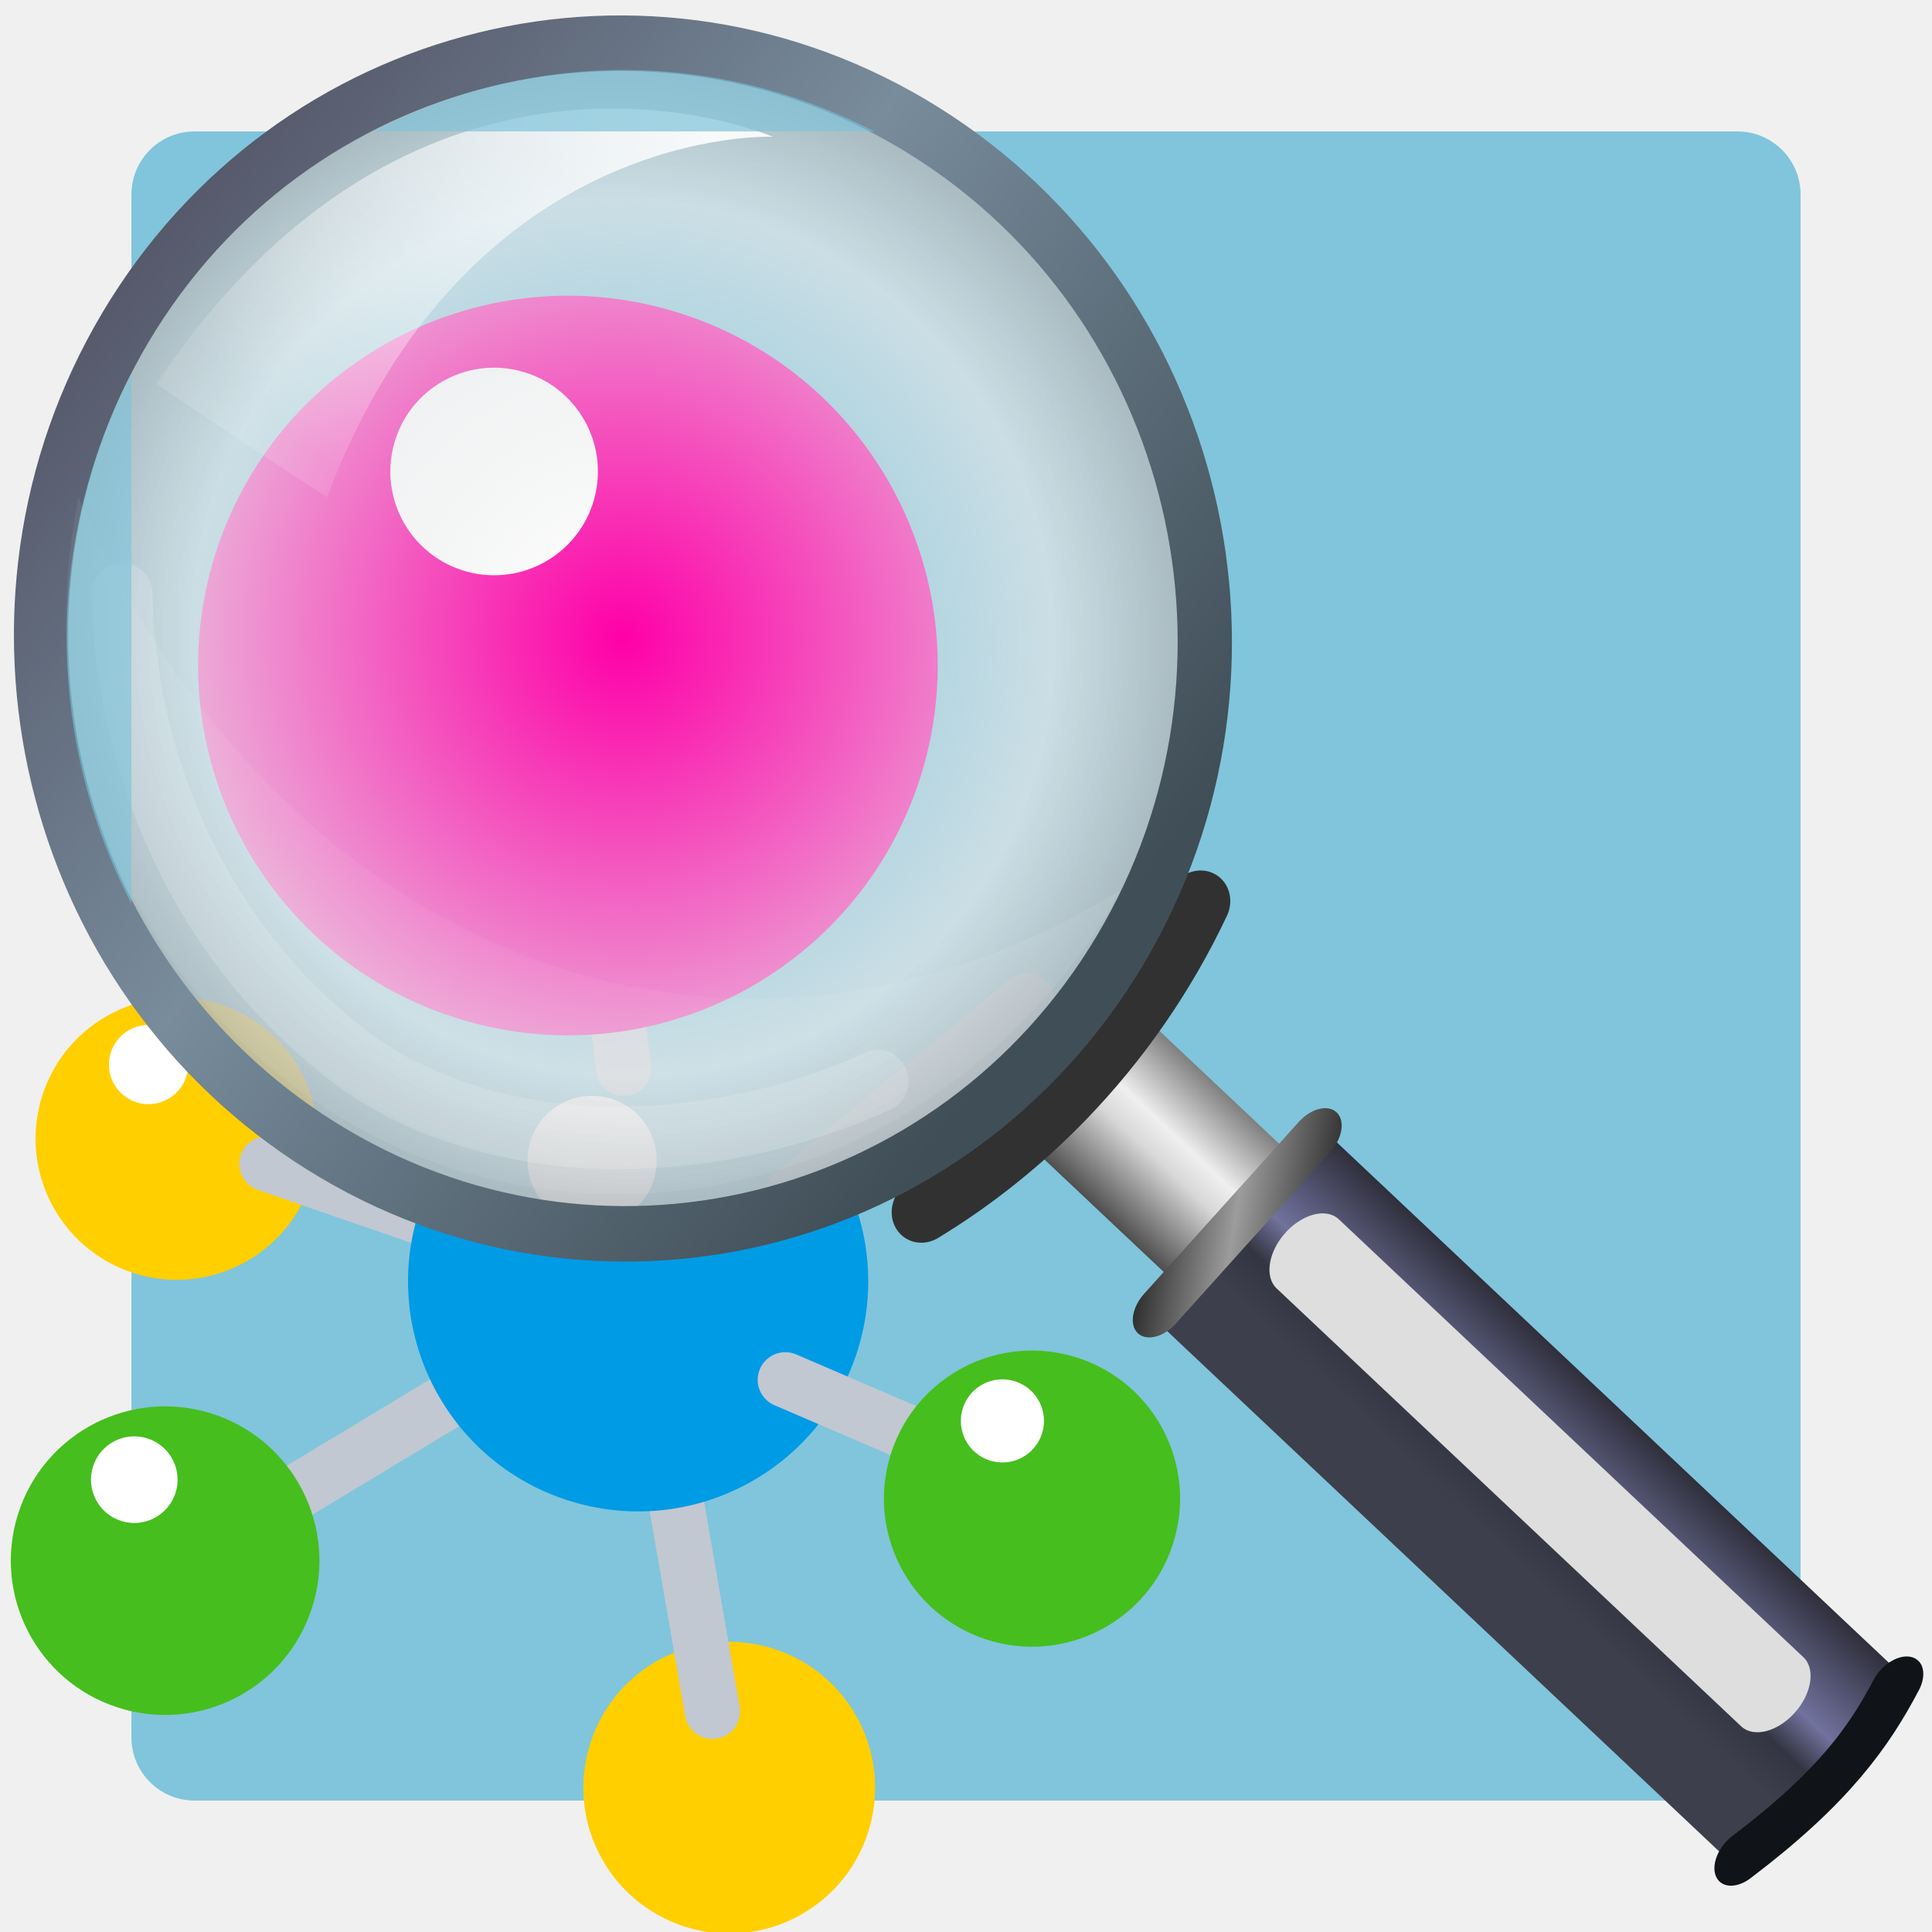
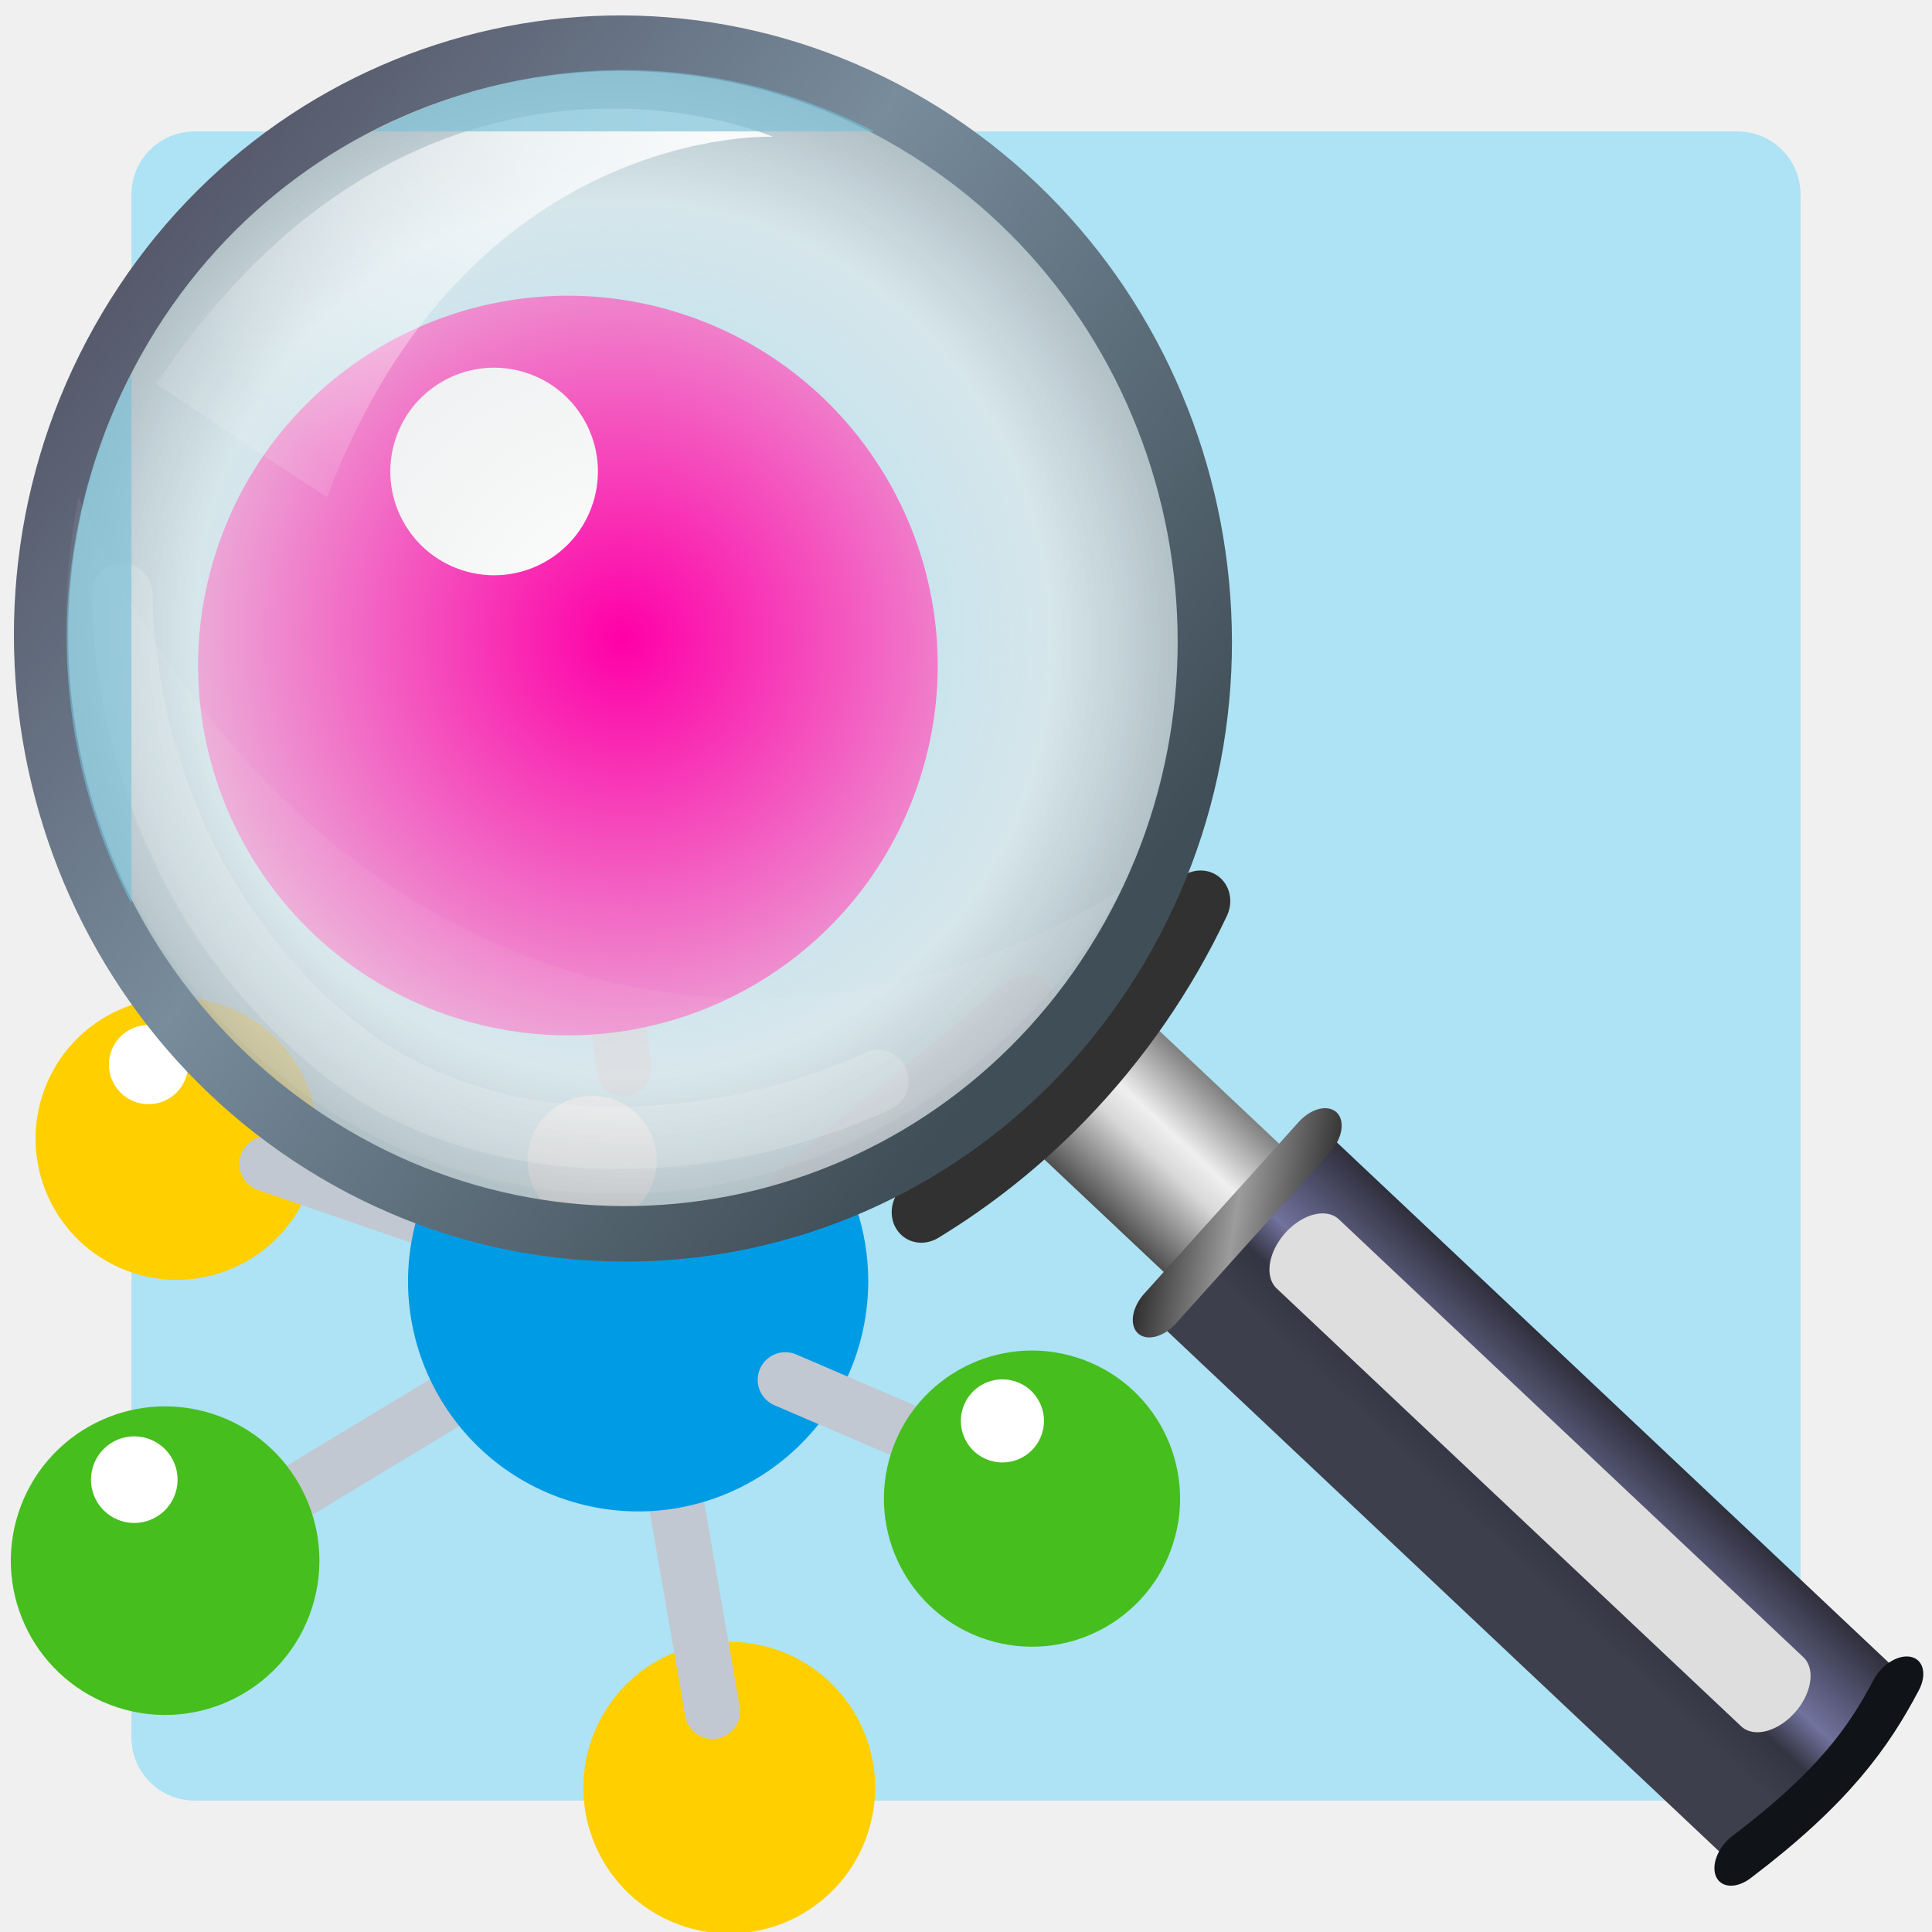
<svg xmlns="http://www.w3.org/2000/svg" xmlns:xlink="http://www.w3.org/1999/xlink" width="100" height="100" viewBox="0 0 26.458 26.458" version="1.1" id="svg2787" xml:space="preserve">
  <defs id="defs2784">
    <rect x="107" y="58" width="287" height="31" id="rect15737" />
    <linearGradient id="linearGradient54144">
      <stop style="stop-color:#ff8c9d;stop-opacity:1;" offset="0.128" id="stop54138" />
      <stop style="stop-color:#ff263f;stop-opacity:1;" offset="0.531" id="stop54140" />
      <stop style="stop-color:#d60019;stop-opacity:1;" offset="0.868" id="stop54142" />
    </linearGradient>
    <linearGradient id="linearGradient53901">
      <stop style="stop-color:#b0b0b0;stop-opacity:1;" offset="0.195" id="stop53899" />
      <stop style="stop-color:#707070;stop-opacity:1;" offset="0.761" id="stop53925" />
      <stop style="stop-color:#313131;stop-opacity:1;" offset="1" id="stop53897" />
    </linearGradient>
    <radialGradient xlink:href="#linearGradient53901" id="radialGradient53903-8" cx="33.789" cy="5.567" fx="33.789" fy="5.567" r="1.777" gradientUnits="userSpaceOnUse" gradientTransform="matrix(0.2905311,1.990676,-1.816621,0.2651287,41.64254,-64.46696)" />
    <radialGradient xlink:href="#linearGradient53901" id="radialGradient53903-7-4" cx="33.789" cy="5.567" fx="33.789" fy="5.567" r="1.777" gradientUnits="userSpaceOnUse" gradientTransform="matrix(0.2905311,1.990676,-1.816621,0.2651287,41.64254,-64.46696)" />
    <radialGradient xlink:href="#linearGradient53901" id="radialGradient53903-7-1-67" cx="33.789" cy="5.567" fx="33.789" fy="5.567" r="1.777" gradientUnits="userSpaceOnUse" gradientTransform="matrix(0.2905311,1.990676,-1.816621,0.2651287,41.64254,-64.46696)" />
    <radialGradient xlink:href="#linearGradient54144" id="radialGradient53903-7-1-6-5" cx="33.789" cy="5.567" fx="33.789" fy="5.567" r="1.777" gradientUnits="userSpaceOnUse" gradientTransform="matrix(0.4088804,2.801588,-2.556631,0.3731302,-15.86866,-87.00439)" />
    <mask maskUnits="userSpaceOnUse" id="mask17640-1">
      <path style="fill:#ffffff;stroke:#c0e506;stroke-width:0;stroke-linecap:square;stroke-linejoin:round;stroke-miterlimit:8;stroke-dasharray:none;paint-order:fill markers stroke;stop-color:#000000" d="m -100.542,15.346 c 3.307,0 8.202,-0.529 14.552,6.35 6.35,6.879 9.657,14.155 7.408,17.727 -2.249,3.572 -6.218,3.704 -9.128,1.191 -2.91,-2.514 -6.615,-7.541 -8.731,-9.657 -2.117,-2.117 -10.597,-4.406 -9.79,-9.657 0.794,-5.159 4.101,-5.424 5.689,-5.953 z" id="path17642-9" />
    </mask>
    <mask maskUnits="userSpaceOnUse" id="mask18243">
      <path id="path18245" style="fill:#ffffff;fill-rule:evenodd;stroke:#c0e506;stroke-width:0;stroke-dasharray:none;stroke-opacity:1" d="m -17.735,0.44 c 0.623,3.741 3.861,6.483 7.655,6.483 2.606,0 5.039,-1.308 6.475,-3.481 L -5.787,14.682 C -12.387,17.764 -19.231,21.52 -20.52,9.865 Z" />
    </mask>
    <mask maskUnits="userSpaceOnUse" id="mask26974">
      <path id="path26976" style="fill:#ffffff;fill-rule:evenodd;stroke:#c0e506;stroke-width:0;stroke-dasharray:none;stroke-opacity:1" d="M 4.457,9.336 C 5.08,13.077 8.318,15.819 12.112,15.819 c 2.606,-10e-7 5.039,-1.308 6.475,-3.481 L 16.405,23.579 C 9.805,26.66 2.96,30.417 1.672,18.761 Z" />
    </mask>
    <mask maskUnits="userSpaceOnUse" id="mask52005">
      <circle style="fill:#ffffff;fill-rule:evenodd;stroke-width:0.265" id="circle52007" cx="10.457" cy="7.754" r="7.767" />
    </mask>
    <mask maskUnits="userSpaceOnUse" id="mask52005-7">
      <circle style="fill:#ffffff;fill-rule:evenodd;stroke-width:0.265" id="circle52007-2" cx="10.457" cy="7.754" r="7.767" />
    </mask>
    <mask maskUnits="userSpaceOnUse" id="mask52191">
      <circle style="fill:#ffffff;fill-rule:evenodd;stroke-width:0.241" id="circle52193" cx="10.457" cy="7.754" r="7.06" />
    </mask>
    <linearGradient xlink:href="#linearGradient38127" id="linearGradient38129-6" x1="12.909" y1="22.918" x2="14.499" y2="22.918" gradientUnits="userSpaceOnUse" gradientTransform="translate(-0.264544,-2.550487)" />
    <linearGradient id="linearGradient38127">
      <stop style="stop-color:#4e4e4e;stop-opacity:1;" offset="0" id="stop38123" />
      <stop style="stop-color:#d8d8d8;stop-opacity:1;" offset="0.449" id="stop38133" />
      <stop style="stop-color:#efefef;stop-opacity:1;" offset="0.618" id="stop38125" />
      <stop style="stop-color:#818181;stop-opacity:1;" offset="0.995" id="stop38131" />
    </linearGradient>
    <linearGradient xlink:href="#linearGradient38139" id="linearGradient38141-3" x1="12.582" y1="30.449" x2="14.92" y2="30.449" gradientUnits="userSpaceOnUse" gradientTransform="matrix(1,0,0,0.8283544,-27.19072,1.598013)" />
    <linearGradient id="linearGradient38139">
      <stop style="stop-color:#2f2f3c;stop-opacity:1;" offset="0" id="stop38137" />
      <stop style="stop-color:#71729d;stop-opacity:1;" offset="0.381" id="stop39164" />
      <stop style="stop-color:#343542;stop-opacity:1;" offset="0.539" id="stop39166" />
      <stop style="stop-color:#3e3f4d;stop-opacity:1;" offset="0.719" id="stop38135" />
    </linearGradient>
    <linearGradient xlink:href="#linearGradient39573" id="linearGradient39575-7" x1="16.454" y1="17.511" x2="18.568" y2="17.511" gradientUnits="userSpaceOnUse" gradientTransform="rotate(45,11.01066,14.44584)" />
    <linearGradient id="linearGradient39573">
      <stop style="stop-color:#2f2f2f;stop-opacity:1;" offset="0" id="stop39569" />
      <stop style="stop-color:#9c9c9c;stop-opacity:0.998;" offset="0.485" id="stop39571" />
      <stop style="stop-color:#393939;stop-opacity:0.996;" offset="0.984" id="stop39577" />
    </linearGradient>
    <radialGradient xlink:href="#linearGradient36468" id="radialGradient36470-0" cx="12.171" cy="-24.143" fx="12.171" fy="-24.143" r="8.485" gradientUnits="userSpaceOnUse" gradientTransform="matrix(1,0,-1.2016287e-8,0.9904947,-1.468128,16.90858)" />
    <linearGradient id="linearGradient36468">
      <stop style="stop-color:#dee0e2;stop-opacity:0;" offset="0" id="stop36466" />
      <stop style="stop-color:#e5e7e8;stop-opacity:0.737;" offset="0.714" id="stop36474" />
      <stop style="stop-color:#a3a9ad;stop-opacity:0.834;" offset="1" id="stop36464" />
    </linearGradient>
    <linearGradient xlink:href="#linearGradient29466" id="linearGradient36439-3" x1="14.255" y1="9.733" x2="32.628" y2="12.171" gradientUnits="userSpaceOnUse" gradientTransform="translate(-13.44051,-19.17599)" />
    <linearGradient id="linearGradient29466">
      <stop style="stop-color:#4e4e60;stop-opacity:1;" offset="0" id="stop29460" />
      <stop style="stop-color:#788c9c;stop-opacity:1;" offset="0.454" id="stop29462" />
      <stop style="stop-color:#404e57;stop-opacity:1;" offset="0.965" id="stop29464" />
    </linearGradient>
    <radialGradient xlink:href="#linearGradient37919" id="radialGradient37923-0" cx="7.364" cy="10.591" fx="7.364" fy="10.591" r="4.219" gradientTransform="matrix(-2.44004,-0.9976718,1.279989,-3.130515,12.76911,49.48994)" gradientUnits="userSpaceOnUse" />
    <linearGradient id="linearGradient37919">
      <stop style="stop-color:#ffffff;stop-opacity:0.093;" offset="0" id="stop37917" />
      <stop style="stop-color:#ffffff;stop-opacity:0.37;" offset="1" id="stop37915" />
    </linearGradient>
    <linearGradient xlink:href="#linearGradient36692" id="linearGradient28977" gradientUnits="userSpaceOnUse" gradientTransform="matrix(1.154021,-0.2548969,0.2297371,1.280404,-9.031648,-1.517699)" x1="13.407" y1="6.325" x2="19.315" y2="7.494" />
    <linearGradient id="linearGradient36692">
      <stop style="stop-color:#ffffff;stop-opacity:0.121;" offset="0" id="stop36690" />
      <stop style="stop-color:#ffffff;stop-opacity:0.896;" offset="1" id="stop36688" />
    </linearGradient>
  </defs>
  <g id="layer1">
-     <rect style="display:inline;fill:#80c5db;fill-opacity:1;fill-rule:evenodd;stroke-width:0.229" id="rect26083-7" width="22.858" height="22.858" x="1.8" y="1.8" rx="0.864" ry="0.864" />
+     <rect style="display:inline;fill:#ade3f4;fill-opacity:1;fill-rule:evenodd;stroke-width:0.229" id="rect26083-7" width="22.858" height="22.858" x="1.8" y="1.8" rx="0.864" ry="0.864" />
    <g id="g67270" transform="matrix(1.486747,0,0,1.486747,66.53692,43.15291)">
      <g id="g54149-3" transform="translate(-55.94171,-12.56592)">
        <path style="fill:#0098ff;fill-opacity:0.674;stroke:#535353;stroke-width:0.9;stroke-linecap:round;stroke-miterlimit:8;stroke-dasharray:none;stroke-opacity:1;paint-order:fill markers stroke;stop-color:#000000" d="m 40.09,13.873 -1.304,6.201" id="path53764-2" />
        <path style="fill:#0098ff;fill-opacity:0.674;stroke:#535353;stroke-width:0.9;stroke-linecap:round;stroke-miterlimit:8;stroke-dasharray:none;stroke-opacity:1;paint-order:fill markers stroke;stop-color:#000000" d="m 43.504,24.304 -4.718,-4.23" id="path53764-3-1" />
        <path style="fill:#0098ff;fill-opacity:0.674;stroke:#535353;stroke-width:0.9;stroke-linecap:round;stroke-miterlimit:8;stroke-dasharray:none;stroke-opacity:1;paint-order:fill markers stroke;stop-color:#000000" d="m 32.763,22.046 6.023,-1.971" id="path53764-3-9-0" />
      </g>
      <g id="g54160-0" transform="translate(-55.94171,-12.56592)">
        <g id="g53985-1">
          <circle style="fill:url(#radialGradient53903-8);fill-opacity:1;fill-rule:evenodd;stroke-width:0.32" id="path53682-7" cx="42.087" cy="5.076" r="2.152" transform="rotate(11.87541)" />
          <path style="fill:#333333;fill-opacity:0.674;stroke:#fdfdfd;stroke-width:0.627;stroke-linecap:round;stroke-miterlimit:8;stroke-dasharray:none;stroke-opacity:1;paint-order:fill markers stroke;stop-color:#000000" d="m 38.889,12.961 c 0.276,-0.428 0.577,-0.605 0.886,-0.705" id="path53981-6" />
        </g>
        <g id="g53985-3-49" transform="translate(3.556189,10.97205)">
          <circle style="fill:url(#radialGradient53903-7-4);fill-opacity:1;fill-rule:evenodd;stroke-width:0.32" id="path53682-6-7" cx="42.087" cy="5.076" r="2.152" transform="rotate(11.87541)" />
          <path style="fill:#333333;fill-opacity:0.674;stroke:#fdfdfd;stroke-width:0.627;stroke-linecap:round;stroke-miterlimit:8;stroke-dasharray:none;stroke-opacity:1;paint-order:fill markers stroke;stop-color:#000000" d="m 38.889,12.961 c 0.276,-0.428 0.577,-0.605 0.886,-0.705" id="path53981-4-3" />
        </g>
        <g id="g53985-3-4-0" transform="translate(-7.674101,8.610487)">
          <circle style="fill:url(#radialGradient53903-7-1-67);fill-opacity:1;fill-rule:evenodd;stroke-width:0.32" id="path53682-6-5-4" cx="42.087" cy="5.076" r="2.152" transform="rotate(11.87541)" />
          <path style="fill:#333333;fill-opacity:0.674;stroke:#fdfdfd;stroke-width:0.627;stroke-linecap:round;stroke-miterlimit:8;stroke-dasharray:none;stroke-opacity:1;paint-order:fill markers stroke;stop-color:#000000" d="m 38.889,12.961 c 0.276,-0.428 0.577,-0.605 0.886,-0.705" id="path53981-4-5-7" />
        </g>
      </g>
      <g id="g63846">
        <circle style="fill:url(#radialGradient53903-7-1-6-5);fill-opacity:1;fill-rule:evenodd;stroke-width:0.451" id="path53682-6-5-0-3" cx="-15.244" cy="10.868" r="3.028" transform="rotate(11.87541)" />
        <path style="fill:#333333;fill-opacity:0.674;stroke:#fdfdfd;stroke-width:0.727;stroke-linecap:round;stroke-miterlimit:8;stroke-dasharray:none;stroke-opacity:1;paint-order:fill markers stroke;stop-color:#000000" d="m -19.052,6.597 c 0.419,-0.824 0.961,-1.118 1.524,-1.266" id="path53981-4-5-3-9" />
      </g>
    </g>
    <path style="fill:#ffffff;stroke:#c0e506;stroke-width:0;stroke-linecap:square;stroke-linejoin:round;stroke-miterlimit:8;stroke-dasharray:none;paint-order:fill markers stroke;stop-color:#000000" d="m -99.886,-17.59 c -1.375,0.405 -3.479,0.796 -5.225,4.265 -1.746,3.469 -2.175,6.721 -0.776,7.843 1.399,1.123 3.067,0.689 3.95,-0.651 0.883,-1.34 1.77,-3.76 2.375,-4.847 0.605,-1.087 3.834,-3.021 2.815,-4.977 -1.001,-1.922 -2.41,-1.621 -3.139,-1.634 z" id="path17642" />
    <text xml:space="preserve" transform="scale(0.2645833)" id="text15735" style="font-weight:bold;font-size:24px;line-height:1.3;font-family:Consolas;-inkscape-font-specification:'Consolas Bold';text-align:center;white-space:pre;shape-inside:url(#rect15737);display:inline;fill:#c0e406;stroke:#c0e506;stroke-width:5.28;stroke-linecap:square;stroke-linejoin:round;stroke-miterlimit:8;paint-order:fill markers stroke;stop-color:#000000" />
    <path style="fill:#bae8f7;fill-opacity:1;stroke:#c0e506;stroke-width:0;stroke-linecap:square;stroke-linejoin:round;stroke-miterlimit:8;stroke-dasharray:none;paint-order:fill markers stroke;stop-color:#000000" d="m -39.289,19.925 11.038,-5.145 3.929,11.693" id="path18175" mask="url(#mask18243)" transform="translate(21.03438,8.665104)" />
    <g id="g27619-6-3" transform="translate(-59.44644,34.40138)">
      <g id="g19183-8-8-2" transform="matrix(0.1841226,0,0,0.1841226,22.45431,19.78512)" style="stroke-width:2.365">
        <circle style="fill:#54b6c2;fill-opacity:1;fill-rule:evenodd;stroke-width:0.626" id="path12329-1-5-1-4" cx="-101.402" cy="-25.163" r="5.332" />
        <circle style="fill:#ffffff;fill-rule:evenodd;stroke-width:0.91" id="path16742-9-0-1" cx="-103.273" cy="-27.502" r="1.497" />
      </g>
      <g id="g19183-8-1-4-5" transform="matrix(0.2165355,0,0,0.2165355,32.75947,27.60012)" style="fill:#2cabbb;fill-opacity:1;stroke-width:2.011">
        <circle style="fill:#2cabbb;fill-opacity:1;fill-rule:evenodd;stroke-width:0.532" id="path12329-1-5-5-4-2" cx="-101.402" cy="-25.163" r="5.332" />
      </g>
      <path style="fill:none;fill-opacity:1;stroke:#95a4b2;stroke-width:0.566;stroke-linecap:round;stroke-linejoin:round;stroke-miterlimit:8;stroke-dasharray:none;stroke-opacity:1;paint-order:fill markers stroke;stop-color:#000000" d="M 10.501,21.695 8.878,20.297" id="path16664-9-0-3-0" />
      <g id="g19183-3-6-3-6" transform="matrix(0.1999452,0,0,0.1999452,27.43608,18.36923)" style="stroke-width:2.178">
        <circle style="fill:#ff7d00;fill-opacity:1;fill-rule:evenodd;stroke-width:0.576" id="path12329-1-51-2-4-3" cx="-101.402" cy="-25.163" r="5.332" />
        <circle style="fill:#ffffff;fill-rule:evenodd;stroke-width:0.838" id="path16742-5-2-5-0" cx="-103.273" cy="-27.502" r="1.497" />
      </g>
      <path style="fill:none;fill-opacity:1;stroke:#a6b2bf;stroke-width:0.61;stroke-linecap:round;stroke-linejoin:round;stroke-miterlimit:8;stroke-dasharray:none;stroke-opacity:1;paint-order:fill markers stroke;stop-color:#000000" d="M 4.25,15.599 6.655,18.005" id="path16664-2-7-3" />
      <path style="fill:none;fill-opacity:1;stroke:#99a6b4;stroke-width:0.566;stroke-linecap:round;stroke-linejoin:round;stroke-miterlimit:8;stroke-dasharray:none;paint-order:fill markers stroke;stop-color:#000000" d="m 7.151,14.122 0.122,3.043" id="path16664-96-6-5-2" />
      <g id="g19183-8-5-2-8" transform="matrix(0.4354677,0,0,0.4354677,51.60741,29.87147)">
        <circle style="fill:#ffcf00;fill-opacity:1;fill-rule:evenodd;stroke-width:0.265" id="path12329-1-5-8-9-3" cx="-101.402" cy="-25.163" r="5.332" />
        <circle style="fill:#ffffff;fill-rule:evenodd;stroke-width:0.385" id="path16742-9-8-0-4" cx="-103.273" cy="-27.502" r="1.497" />
      </g>
      <path style="fill:none;fill-opacity:1;stroke:#aab6c1;stroke-width:0.784;stroke-linecap:round;stroke-linejoin:round;stroke-miterlimit:8;stroke-dasharray:none;stroke-opacity:1;paint-order:fill markers stroke;stop-color:#000000" d="M 5.158,18.447 3.11,18.285" id="path16664-9-4-0-5" />
      <path style="fill:none;fill-opacity:1;stroke:#99a6b4;stroke-width:0.784;stroke-linecap:round;stroke-linejoin:round;stroke-miterlimit:8;stroke-dasharray:none;paint-order:fill markers stroke;stop-color:#000000" d="m 7.462,21.321 v 1.67" id="path16664-96-69-4" />
      <path style="fill:none;fill-opacity:1;stroke:#b6c0ca;stroke-width:0.784;stroke-linecap:round;stroke-linejoin:round;stroke-miterlimit:8;stroke-dasharray:none;stroke-opacity:1;paint-order:fill markers stroke;stop-color:#000000" d="M 12.125,19.231 9.003,19.088" id="path16664-9-2-9" />
      <path style="fill:none;fill-opacity:1;stroke:#afb9c4;stroke-width:0.784;stroke-linecap:round;stroke-linejoin:round;stroke-miterlimit:8;stroke-dasharray:none;stroke-opacity:1;paint-order:fill markers stroke;stop-color:#000000" d="M 10.055,14.972 8.492,17.213" id="path16664-7-3-9" />
      <g id="g19183-82-0" transform="matrix(0.4114625,0,0,0.4114625,54.30591,29.5933)" style="stroke-width:1.058">
        <circle style="fill:#ff7d00;fill-opacity:1;fill-rule:evenodd;stroke-width:0.28" id="path12329-1-3-1" cx="-101.402" cy="-25.163" r="5.332" />
        <circle style="fill:#ffffff;fill-rule:evenodd;stroke-width:0.407" id="path16742-92-6" cx="-103.273" cy="-27.502" r="1.497" />
      </g>
      <path style="fill:none;fill-opacity:1;stroke:#99a6b4;stroke-width:0.784;stroke-linecap:round;stroke-linejoin:round;stroke-miterlimit:8;stroke-dasharray:none;paint-order:fill markers stroke;stop-color:#000000" d="M 6.662,19.601 5.676,20.252" id="path16664-56-1-9" />
      <g id="g19183-8-2-6-4" transform="matrix(0.3272,0,0,0.3272,43.84408,22.51534)" style="stroke-width:1.331">
        <circle style="fill:#54b6c2;fill-opacity:1;fill-rule:evenodd;stroke-width:0.352" id="path12329-1-5-4-9-5" cx="-101.402" cy="-25.163" r="5.332" />
        <circle style="fill:#ffffff;fill-rule:evenodd;stroke-width:0.512" id="path16742-9-4-0-1" cx="-103.273" cy="-27.502" r="1.497" />
      </g>
      <g id="g19183-3-9-3" transform="matrix(0.3100667,0,0,0.3100667,38.83591,32.06205)" style="stroke-width:1.404">
        <circle style="fill:#ff7d00;fill-opacity:1;fill-rule:evenodd;stroke-width:0.372" id="path12329-1-51-3-6" cx="-101.402" cy="-25.163" r="5.332" />
        <circle style="fill:#ffffff;fill-rule:evenodd;stroke-width:0.54" id="path16742-5-7-9" cx="-103.273" cy="-27.502" r="1.497" />
      </g>
      <g id="g19183-8-3-9-1" transform="matrix(0.3530589,0,0,0.3530589,40.36091,30.27987)" style="stroke-width:1.233">
        <circle style="fill:#54b6c2;fill-opacity:1;fill-rule:evenodd;stroke-width:0.326" id="path12329-1-5-2-9-4" cx="-101.402" cy="-25.163" r="5.332" />
        <circle style="fill:#ffffff;fill-rule:evenodd;stroke-width:0.475" id="path16742-9-5-8-5" cx="-103.273" cy="-27.502" r="1.497" />
      </g>
      <g id="g19183-3-3-3-1" transform="matrix(0.2992624,0,0,0.2992624,32.4624,25.56799)" style="stroke-width:1.455">
        <circle style="fill:#ff7d00;fill-opacity:1;fill-rule:evenodd;stroke-width:0.385" id="path12329-1-51-4-6-6" cx="-101.402" cy="-25.163" r="5.332" />
        <circle style="fill:#ffffff;fill-rule:evenodd;stroke-width:0.56" id="path16742-5-0-9-6" cx="-103.273" cy="-27.502" r="1.497" />
      </g>
    </g>
    <g id="g44256" transform="matrix(0.4634469,0.1489456,-0.1489456,0.4634469,-22.77487,1.68344)">
      <g id="g19183-3-6" transform="matrix(0.5139028,0,0,0.5139028,111.0992,23.98795)" style="stroke-width:2.178">
        <circle style="fill:#ffcf00;fill-opacity:1;fill-rule:evenodd;stroke-width:0.835" id="path12329-1-51-2" cx="-103.29" cy="-24.557" r="7.727" />
        <circle style="fill:#ffffff;fill-rule:evenodd;stroke-width:1.215" id="path16742-5-2" cx="-106.001" cy="-27.946" r="2.169" />
      </g>
      <path style="opacity:0.675;fill:none;fill-opacity:1;stroke:#c1c8d2;stroke-width:1.554;stroke-linecap:round;stroke-linejoin:round;stroke-miterlimit:8;stroke-dasharray:none;stroke-opacity:1;paint-order:fill markers stroke;stop-color:#000000" d="M 79.601,0.363 75.012,7.531" id="path16664-96-6" />
      <path style="fill:none;fill-opacity:1;stroke:#c1c8d2;stroke-width:1.554;stroke-linecap:round;stroke-linejoin:round;stroke-miterlimit:8;stroke-dasharray:none;stroke-opacity:1;paint-order:fill markers stroke;stop-color:#000000" d="m 69.708,13.561 -5.551,6.371" id="path16664-96-6-2" />
      <path style="fill:none;fill-opacity:1;stroke:#c1c8d2;stroke-width:1.554;stroke-linecap:round;stroke-linejoin:round;stroke-miterlimit:8;stroke-dasharray:none;stroke-opacity:1;paint-order:fill markers stroke;stop-color:#000000" d="m 65.938,11.378 -5.287,-0.112" id="path16664-96-6-3" />
      <g id="g19183-0" transform="matrix(0.6034389,0,0,0.6034389,140.2419,39.04671)" style="fill:#ffcf00;fill-opacity:1;stroke-width:1.058">
        <circle style="fill:#ffcf00;fill-opacity:1;fill-rule:evenodd;stroke-width:0.357" id="path12329-1-53" cx="-102.478" cy="-24.943" r="6.8" />
        <circle style="fill:#ffcf00;fill-opacity:1;fill-rule:evenodd;stroke-width:0.407" id="path16742-8" cx="-103.273" cy="-27.502" r="1.497" />
      </g>
      <path style="fill:none;fill-opacity:1;stroke:#c1c8d2;stroke-width:1.554;stroke-linecap:round;stroke-linejoin:round;stroke-miterlimit:8;stroke-dasharray:none;stroke-opacity:1;paint-order:fill markers stroke;stop-color:#000000" d="m 74.504,16.769 2.791,5.326" id="path16664-96-6-4-7" />
      <g id="g19183-8-5" transform="matrix(0.7395256,0,0,0.7395256,157.0345,17.47253)" />
      <g id="g19183" transform="matrix(0.8139652,0,0,0.8139652,143.8772,43.25237)" style="fill:#9ade24;fill-opacity:1;stroke-width:1.058">
        <circle style="fill:#46be1d;fill-opacity:1;fill-rule:evenodd;stroke-width:0.28" id="path12329-1" cx="-101.402" cy="-25.163" r="5.332" />
        <circle style="fill:#ffffff;fill-opacity:1;fill-rule:evenodd;stroke-width:0.407" id="path16742" cx="-103.273" cy="-27.502" r="1.497" />
      </g>
      <g id="g19183-0-5" transform="matrix(0.7437898,0,0,0.7437898,139.2648,17.86002)" style="stroke-width:1.058">
        <circle style="fill:#ff00a8;fill-opacity:1;fill-rule:evenodd;stroke-width:0.28" id="path12329-1-53-1" cx="-98.784" cy="-26.915" r="5.332" />
        <circle style="fill:#ffffff;fill-rule:evenodd;stroke-width:0.407" id="path16742-8-0" cx="-100.655" cy="-29.253" r="1.497" />
      </g>
      <path style="fill:none;fill-opacity:1;stroke:#c1c8d2;stroke-width:1.554;stroke-linecap:round;stroke-linejoin:round;stroke-miterlimit:8;stroke-dasharray:none;stroke-opacity:1;paint-order:fill markers stroke;stop-color:#000000" d="M 66.97,0.369 69.383,5.64" id="path16664-96-6-4" />
      <g id="g19183-8-2" transform="matrix(1.214184,0,0,1.214184,194.7239,41.76907)" style="stroke-width:1.331">
        <path id="path12329-1-5-4" style="fill:#009be5;fill-opacity:1;fill-rule:evenodd;stroke-width:0.352" d="m -97.102,-28.315 c -0.389,0.323 -0.8,0.629 -1.233,0.914 -2.564,1.688 -5.502,2.414 -8.397,2.273 a 5.332,5.332 0 0 0 5.33,5.296 5.332,5.332 0 0 0 5.332,-5.332 5.332,5.332 0 0 0 -1.031,-3.151 z" />
        <circle style="fill:#ffffff;fill-rule:evenodd;stroke-width:0.512" id="path16742-9-4" cx="-103.273" cy="-27.502" r="1.497" />
      </g>
      <path style="fill:none;fill-opacity:1;stroke:#c1c8d2;stroke-width:1.554;stroke-linecap:round;stroke-linejoin:round;stroke-miterlimit:8;stroke-dasharray:none;stroke-opacity:1;paint-order:fill markers stroke;stop-color:#000000" d="m 83.136,13.23 -6.742,-0.641" id="path16664-96-6-9" />
      <g id="g19183-3" transform="matrix(0.7811762,0,0,0.7811762,165.2214,33.19943)" style="stroke-width:1.404">
        <circle style="fill:#46be1d;fill-opacity:1;fill-rule:evenodd;stroke-width:0.372" id="path12329-1-51" cx="-103.943" cy="-25.029" r="5.332" />
        <circle style="fill:#ffffff;fill-rule:evenodd;stroke-width:0.54" id="path16742-5" cx="-105.814" cy="-27.368" r="1.497" />
      </g>
    </g>
    <g id="g44256-3" transform="matrix(0.4634469,0.1489456,-0.1489456,0.4634469,-60.29132,-16.24342)">
      <g id="g19183-3-6-69" transform="matrix(0.5139028,0,0,0.5139028,111.0992,23.98795)" style="stroke-width:2.178">
        <circle style="fill:#ffcf00;fill-opacity:1;fill-rule:evenodd;stroke-width:0.692" id="path12329-1-51-2-2" cx="-101.402" cy="-25.163" r="6.405" />
        <circle style="fill:#ffffff;fill-rule:evenodd;stroke-width:1.007" id="path16742-5-2-6" cx="-103.649" cy="-27.973" r="1.798" />
      </g>
      <path style="opacity:0.675;fill:none;fill-opacity:1;stroke:#c1c8d2;stroke-width:1.554;stroke-linecap:round;stroke-linejoin:round;stroke-miterlimit:8;stroke-dasharray:none;stroke-opacity:1;paint-order:fill markers stroke;stop-color:#000000" d="M 79.601,0.363 75.012,7.531" id="path16664-96-6-7" />
      <path style="fill:none;fill-opacity:1;stroke:#c1c8d2;stroke-width:1.554;stroke-linecap:round;stroke-linejoin:round;stroke-miterlimit:8;stroke-dasharray:none;stroke-opacity:1;paint-order:fill markers stroke;stop-color:#000000" d="m 69.708,13.561 -5.551,6.371" id="path16664-96-6-2-3" />
      <path style="fill:none;fill-opacity:1;stroke:#c1c8d2;stroke-width:1.554;stroke-linecap:round;stroke-linejoin:round;stroke-miterlimit:8;stroke-dasharray:none;stroke-opacity:1;paint-order:fill markers stroke;stop-color:#000000" d="m 65.938,11.378 -5.287,-0.112" id="path16664-96-6-3-5" />
      <g id="g19183-0-0" transform="matrix(0.6034389,0,0,0.6034389,140.2419,39.04671)" style="fill:#ffcf00;fill-opacity:1;stroke-width:1.058">
        <circle style="fill:#ffcf00;fill-opacity:1;fill-rule:evenodd;stroke-width:0.28" id="path12329-1-53-7" cx="-102.627" cy="-24.304" r="5.332" />
        <circle style="fill:#ffcf00;fill-opacity:1;fill-rule:evenodd;stroke-width:0.407" id="path16742-8-3" cx="-103.273" cy="-27.502" r="1.497" />
      </g>
      <path style="fill:none;fill-opacity:1;stroke:#c1c8d2;stroke-width:1.554;stroke-linecap:round;stroke-linejoin:round;stroke-miterlimit:8;stroke-dasharray:none;stroke-opacity:1;paint-order:fill markers stroke;stop-color:#000000" d="m 74.504,16.769 2.791,5.326" id="path16664-96-6-4-7-4" />
      <g id="g19183-8-5-9" transform="matrix(0.7395256,0,0,0.7395256,157.0345,17.47253)">
        <circle style="opacity:0.675;fill:#ffcf00;fill-opacity:1;fill-rule:evenodd;stroke-width:0.186" id="path12329-1-5-8-7" cx="-104.013" cy="-24.936" r="3.75" />
        <circle style="opacity:0.675;fill:#ffffff;fill-rule:evenodd;stroke-width:0.271" id="path16742-9-8-8" cx="-105.329" cy="-26.581" r="1.053" />
      </g>
      <g id="g19183-7" transform="matrix(0.8139652,0,0,0.8139652,143.8772,43.25237)" style="fill:#9ade24;fill-opacity:1;stroke-width:1.058">
        <circle style="fill:#9ade24;fill-opacity:1;fill-rule:evenodd;stroke-width:0.28" id="path12329-1-9" cx="-101.402" cy="-25.163" r="5.332" />
        <circle style="fill:#ffffff;fill-opacity:1;fill-rule:evenodd;stroke-width:0.407" id="path16742-6" cx="-103.273" cy="-27.502" r="1.497" />
      </g>
      <g id="g19183-0-5-1" transform="matrix(0.7437898,0,0,0.7437898,139.2648,17.86002)" style="stroke-width:1.058">
        <circle style="fill:#ff00a8;fill-opacity:1;fill-rule:evenodd;stroke-width:0.28" id="path12329-1-53-1-6" cx="-98.784" cy="-26.915" r="5.332" />
        <circle style="fill:#ffffff;fill-rule:evenodd;stroke-width:0.407" id="path16742-8-0-2" cx="-100.655" cy="-29.253" r="1.497" />
      </g>
      <path style="fill:none;fill-opacity:1;stroke:#c1c8d2;stroke-width:1.554;stroke-linecap:round;stroke-linejoin:round;stroke-miterlimit:8;stroke-dasharray:none;stroke-opacity:1;paint-order:fill markers stroke;stop-color:#000000" d="M 66.97,0.369 69.383,5.64" id="path16664-96-6-4-3" />
      <g id="g19183-8-2-7" transform="matrix(1.214184,0,0,1.214184,194.7239,41.76907)" style="stroke-width:1.331">
        <circle style="fill:#54b6c2;fill-opacity:1;fill-rule:evenodd;stroke-width:0.352" id="path12329-1-5-4-6" cx="-101.402" cy="-25.163" r="5.332" />
        <circle style="fill:#ffffff;fill-rule:evenodd;stroke-width:0.512" id="path16742-9-4-43" cx="-103.273" cy="-27.502" r="1.497" />
      </g>
      <path style="fill:none;fill-opacity:1;stroke:#c1c8d2;stroke-width:1.554;stroke-linecap:round;stroke-linejoin:round;stroke-miterlimit:8;stroke-dasharray:none;stroke-opacity:1;paint-order:fill markers stroke;stop-color:#000000" d="m 83.136,13.23 -6.742,-0.641" id="path16664-96-6-9-4" />
      <g id="g19183-3-4" transform="matrix(0.7811762,0,0,0.7811762,165.2214,33.19943)" style="stroke-width:1.404">
        <circle style="fill:#9ade24;fill-opacity:1;fill-rule:evenodd;stroke-width:0.372" id="path12329-1-51-5" cx="-103.943" cy="-25.029" r="5.332" />
        <circle style="fill:#ffffff;fill-rule:evenodd;stroke-width:0.54" id="path16742-5-83" cx="-105.814" cy="-27.368" r="1.497" />
      </g>
    </g>
    <g id="g50082" transform="matrix(2.622181,0,0,2.622181,9.126582,81.44555)">
      <circle style="fill:#ff00a8;fill-opacity:1;fill-rule:evenodd;stroke-width:0.101" id="path12329-1-53-1-6-1" cx="-8.93" cy="-26.104" r="1.931" transform="rotate(17.8167)" />
      <circle style="fill:#ffffff;fill-rule:evenodd;stroke-width:0.147" id="path16742-8-0-2-9" cx="-9.607" cy="-26.951" r="0.542" transform="rotate(17.8167)" />
    </g>
    <g id="g26679-0" transform="matrix(0.9899608,-0.03255222,0.036667,1.013024,-0.5198234,-0.2116619)">
      <g id="g51449-0" transform="matrix(0.7428489,-0.7527863,0.698804,0.6897216,-7.818677,12.7603)">
        <g id="g51425-2" transform="matrix(1.404034,0,0,0.9954975,-5.430099,0.1149594)">
          <rect style="fill:url(#linearGradient38129-6);fill-opacity:1;stroke:#232323;stroke-width:0;stroke-linecap:round;stroke-miterlimit:8;stroke-dasharray:none;stroke-opacity:1;paint-order:fill markers stroke;stop-color:#000000" id="rect38091-2" width="1.59" height="4.116" x="12.645" y="18.31" rx="0" ry="0" />
          <rect style="fill:url(#linearGradient38141-3);fill-opacity:1;stroke:#232323;stroke-width:0;stroke-linecap:round;stroke-miterlimit:8;stroke-dasharray:none;stroke-opacity:1;paint-order:fill markers stroke;stop-color:#000000" id="rect38091-3-8" width="2.339" height="11.081" x="-14.609" y="21.28" rx="0" ry="0" transform="scale(-1,1)" />
          <path style="fill:#1a1a1a;fill-opacity:1;stroke:#dedede;stroke-width:0.857;stroke-linecap:round;stroke-miterlimit:8;stroke-dasharray:none;stroke-opacity:1;paint-order:fill markers stroke;stop-color:#000000" d="m 13.677,22.232 v 8.912" id="path38143-6" />
          <path style="fill:#1a1a1a;fill-opacity:1;stroke:url(#linearGradient39575-7);stroke-width:0.607;stroke-linecap:round;stroke-miterlimit:8;stroke-dasharray:none;stroke-opacity:1;paint-order:fill markers stroke;stop-color:#000000" d="m 12.374,21.21 h 2.131" id="path38143-8-5-0" />
          <path style="fill:#1a1a1a;fill-opacity:1;stroke:#101318;stroke-width:0.607;stroke-linecap:round;stroke-miterlimit:8;stroke-dasharray:none;stroke-opacity:1;paint-order:fill markers stroke;stop-color:#000000" d="m 12.374,32.368 c 1.059,0.308 1.622,0.196 2.131,-10e-7" id="path38143-8-4" />
        </g>
        <path id="path36045-3-6" style="fill:none;fill-rule:evenodd;stroke:#313131;stroke-width:0.865;stroke-linecap:round;stroke-dasharray:none;stroke-opacity:1" d="m 16.105,17.858 a 8.67,8.67 0 0 1 -3.019,0.418 v 0 a 8.67,8.67 0 0 1 -2.311,-0.408" />
      </g>
      <g id="g51412-5" transform="matrix(0.6887953,-0.6979403,0.6979403,0.6887953,-2.541194,23.48079)">
        <g id="g51405-0" transform="translate(9.588294,-11.17855)">
          <circle style="fill:url(#radialGradient36470-0);fill-opacity:1;fill-rule:evenodd;stroke:url(#linearGradient36439-3);stroke-width:0.765;stroke-dasharray:none;stroke-opacity:1" id="path36045-6" cx="10.703" cy="-7.005" r="8.202" transform="rotate(78.74102)" />
          <path id="path36045-4-1" style="opacity:0.26;fill:url(#radialGradient37923-0);fill-opacity:1;fill-rule:evenodd;stroke:none;stroke-width:0;stroke-dasharray:none;stroke-opacity:1" d="M 5.181,2.184 C 2.238,3.935 0.71,7.261 1.356,10.515 c 0.853,4.286 5.146,7.043 9.589,6.159 0.077,-0.017 0.153,-0.035 0.229,-0.054 C 4.965,14.819 2.422,8.516 5.181,2.184 Z" />
          <path style="fill:url(#linearGradient28977);fill-opacity:1;stroke:#000000;stroke-width:0;stroke-linecap:square;stroke-miterlimit:8;stroke-dasharray:none;stroke-opacity:1;paint-order:fill markers stroke;stop-color:#000000" d="m 7.081,1.931 c 6.603,-0.948 8.411,4.078 8.411,4.078 0,0 -2.782,-3.278 -7.929,-1.257 C 7.34,3.552 7.081,1.931 7.081,1.931 Z" id="path36530-1" />
        </g>
        <path style="fill:none;fill-opacity:1;stroke:#ffffff;stroke-width:0.859;stroke-linecap:round;stroke-miterlimit:8;stroke-dasharray:none;stroke-opacity:0.162;paint-order:fill markers stroke;stop-color:#000000" d="m 14.203,-7.645 c -1.639,1.567 -2.763,3.918 -2.529,6.546 0.22,2.469 2.341,4.748 4.823,5.808" id="path43775-4" />
      </g>
    </g>
    <path id="path891" style="fill:#73bfd7;fill-rule:evenodd;stroke-width:0.185;fill-opacity:1;opacity:0.654" d="M 8.531 0.959 A 7.618 7.785 0 0 0 5.102 1.8 L 11.973 1.8 A 7.618 7.785 0 0 0 8.531 0.959 z M 1.8 5.113 A 7.618 7.785 0 0 0 0.913 8.744 A 7.618 7.785 0 0 0 1.8 12.375 L 1.8 5.113 z " />
  </g>
</svg>
